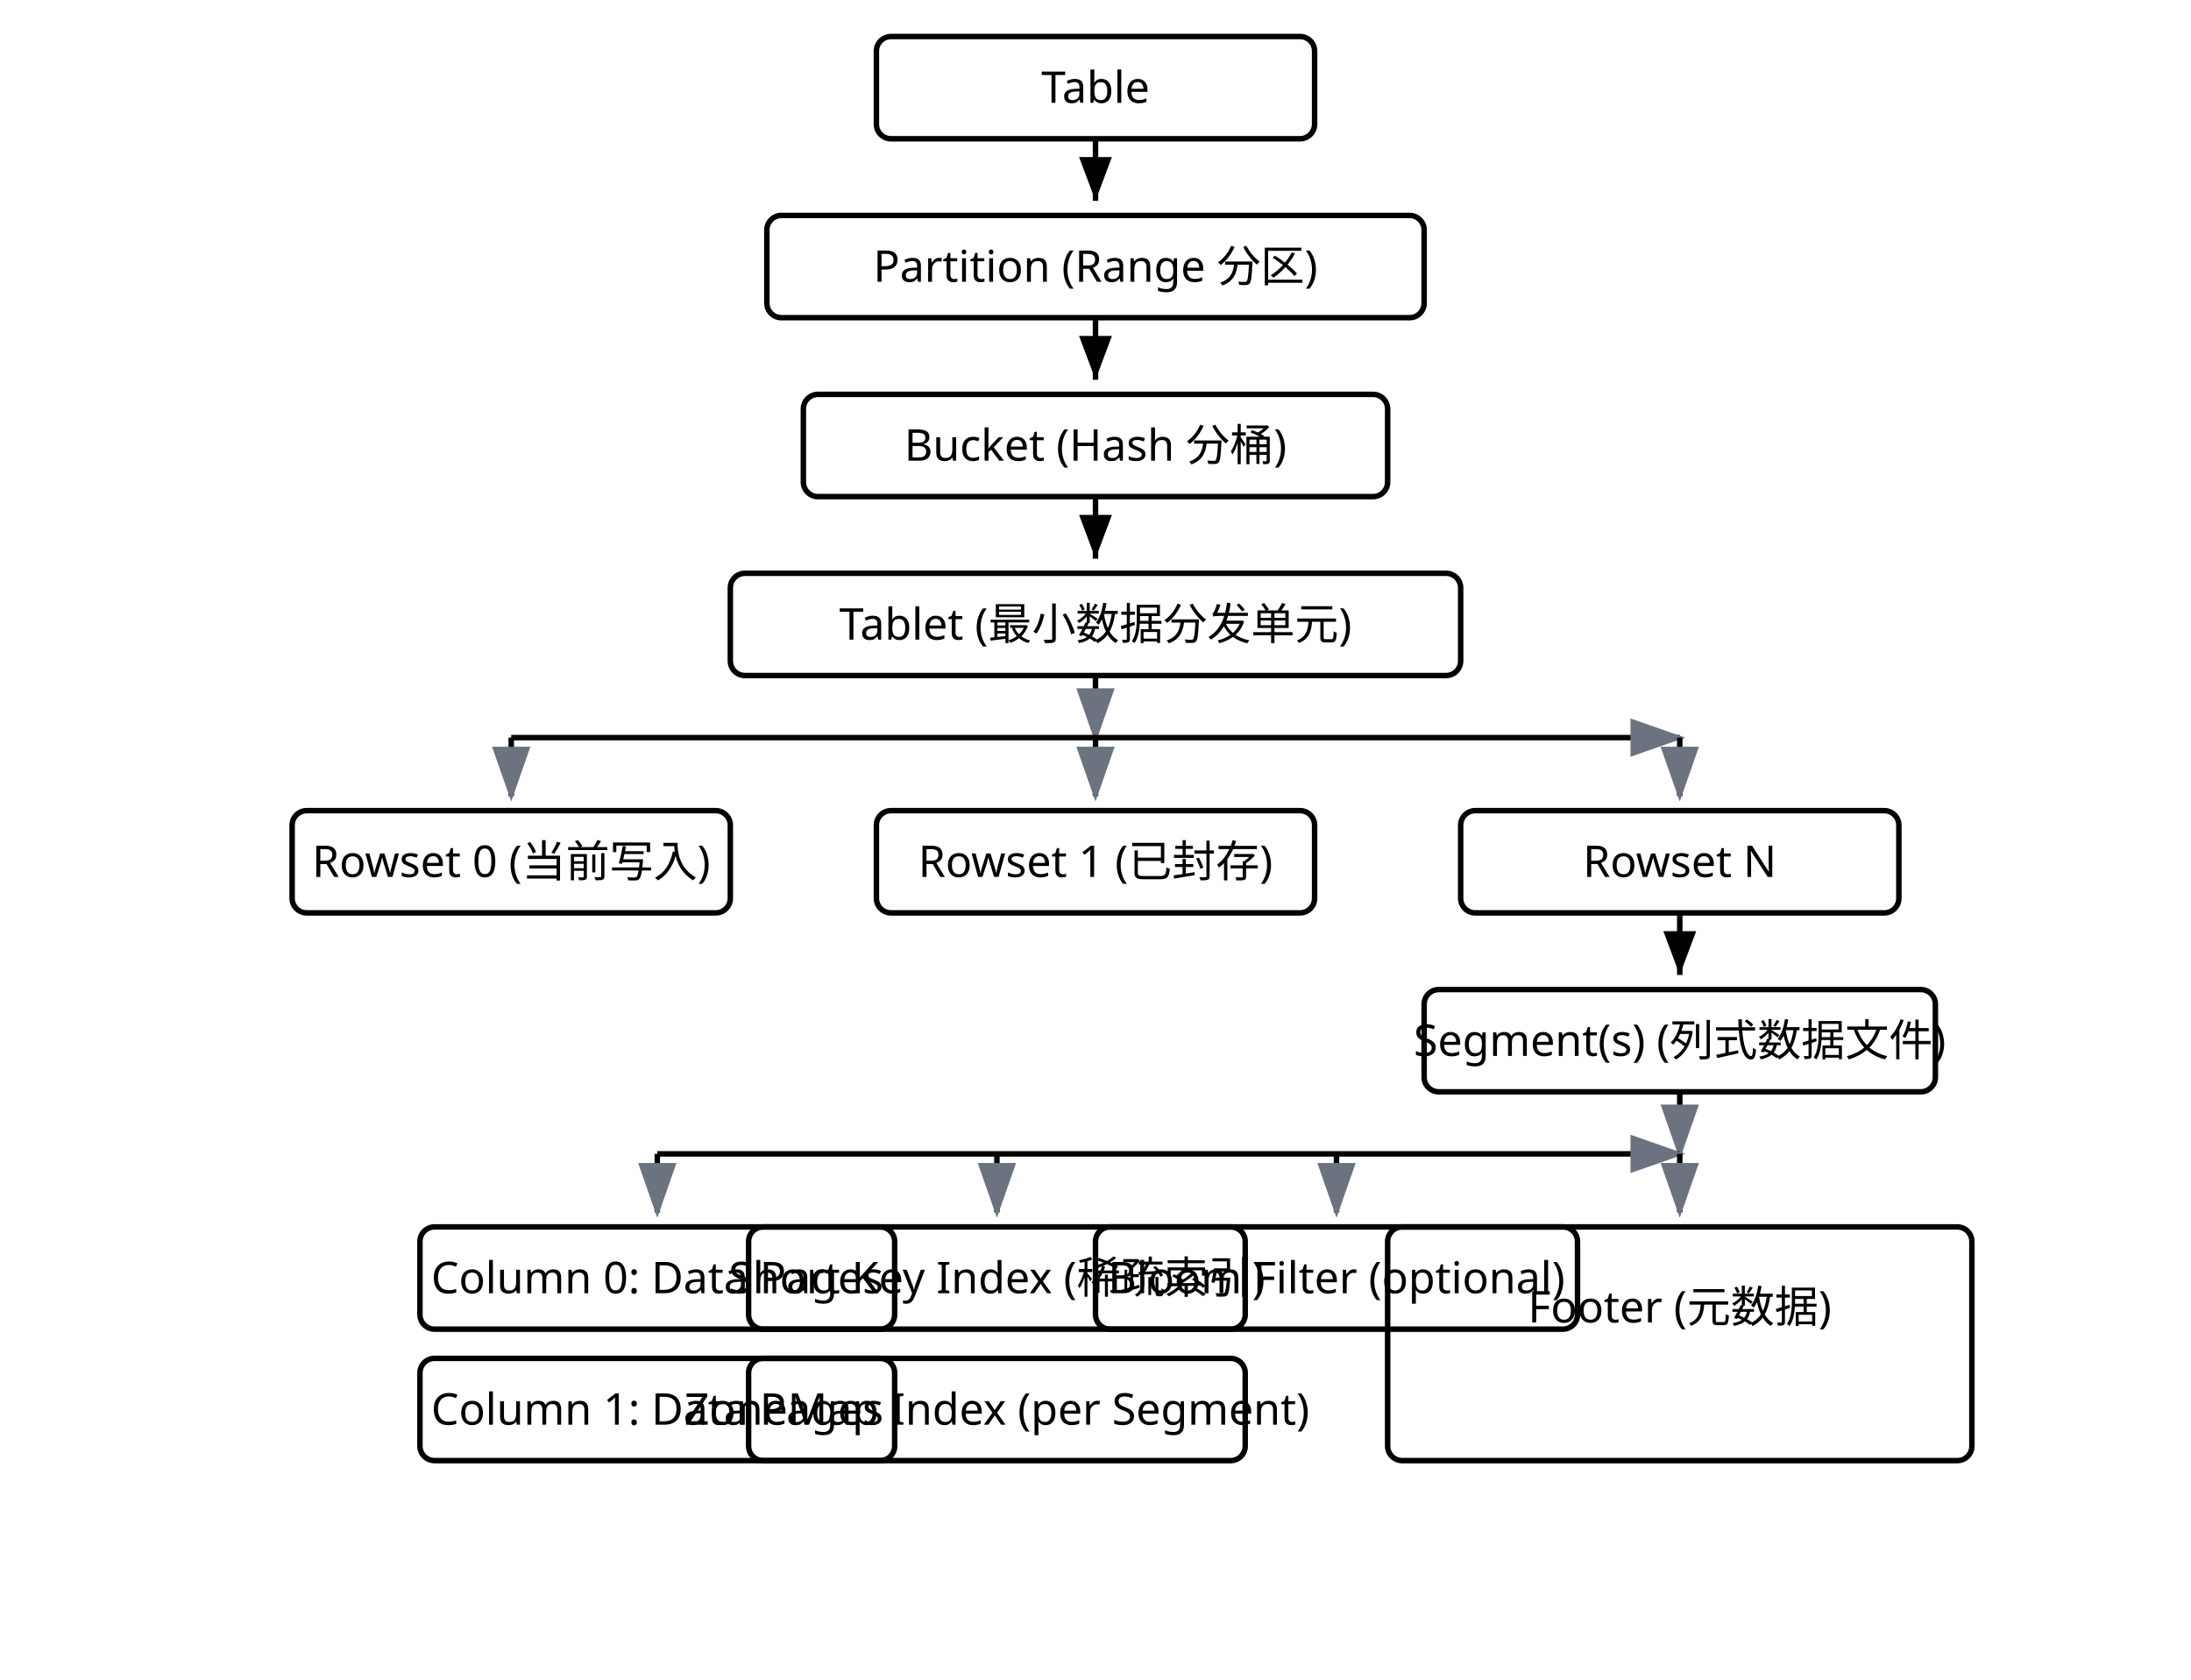
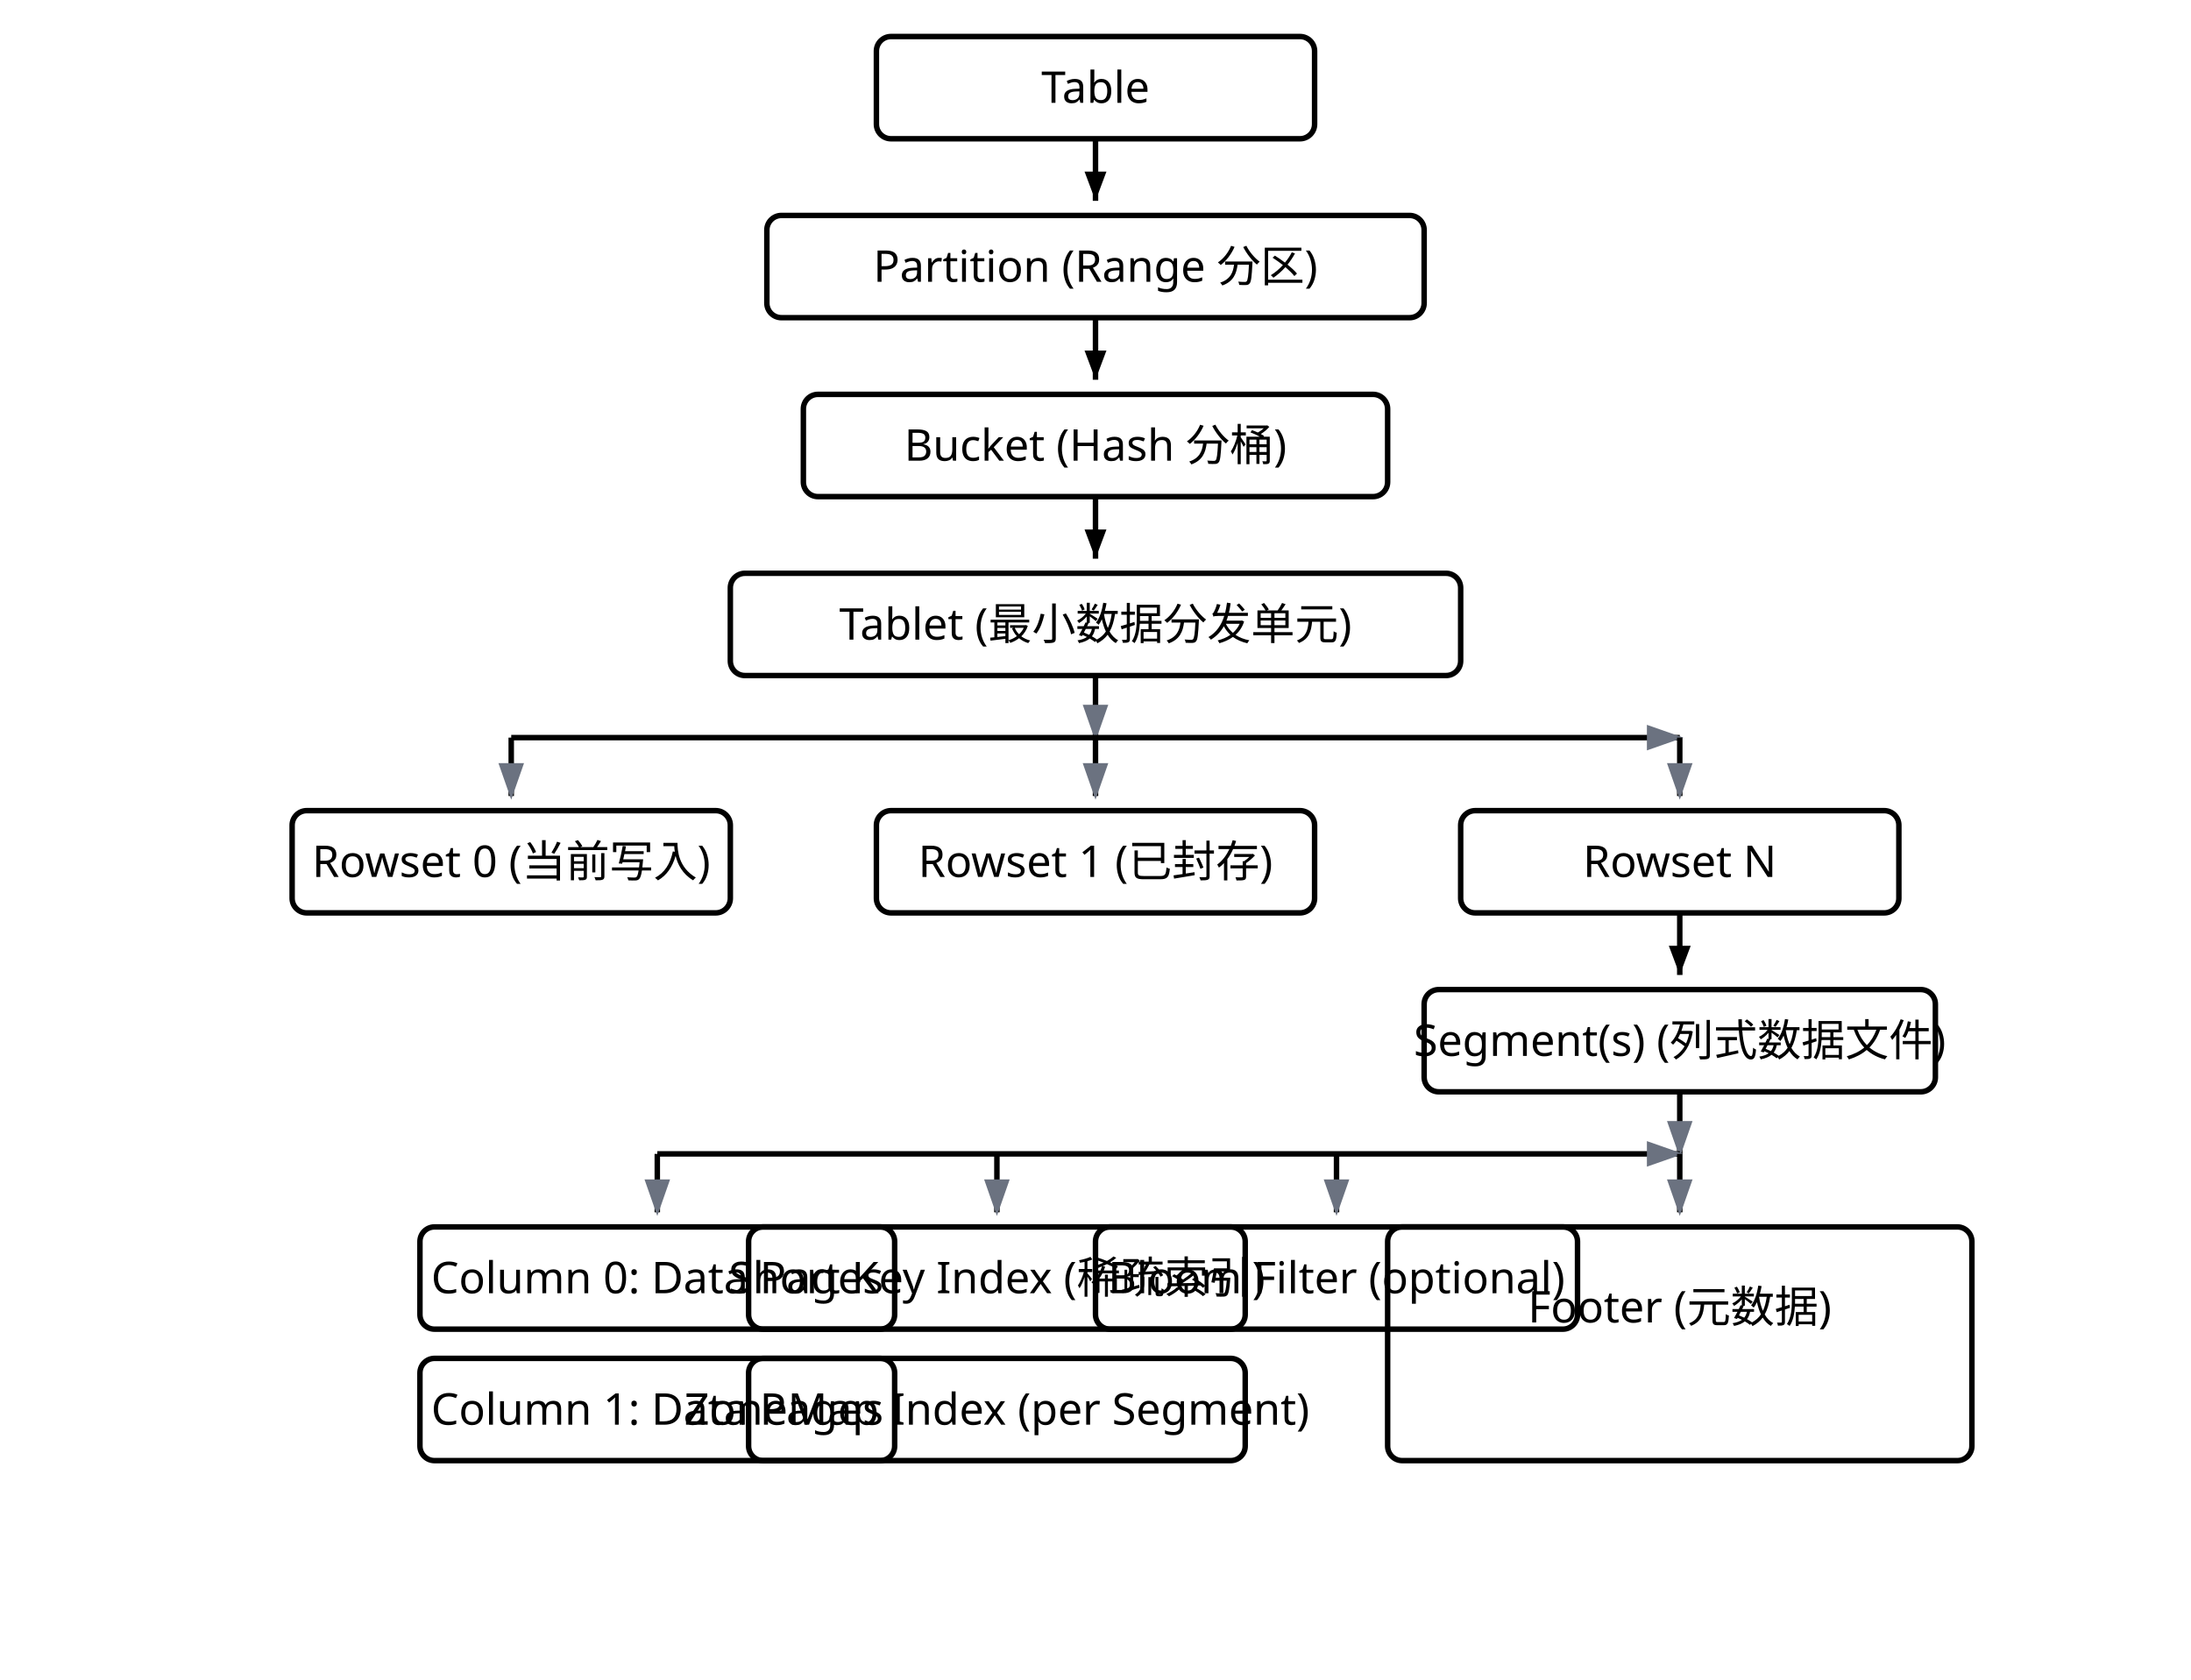
<svg xmlns="http://www.w3.org/2000/svg" viewBox="0 0 600 460">
  <defs>
-     <marker id="ar4" markerWidth="8" markerHeight="6" refX="8" refY="3" orient="auto">
+     <marker id="ar4" markerWidth="8" markerHeight="6" refX="8" refY="3" orient="auto" markerUnits="userSpaceOnUse" overflow="visible">
      <path d="M0,0 L8,3 L0,6 Z" fill="currentColor" />
    </marker>
-     <marker id="arrow-6b7280" markerWidth="10" markerHeight="7" refX="9" refY="3.5" orient="auto">
+     <marker id="arrow-6b7280" markerWidth="10" markerHeight="7" refX="9" refY="3.5" orient="auto" markerUnits="userSpaceOnUse" overflow="visible">
      <polygon points="0 0, 10 3.5, 0 7" fill="#6b7280" />
    </marker>
  </defs>
  <style>
    text { font-family: sans-serif; font-size: 12px; fill: currentColor; dominant-baseline: middle; text-anchor: middle; }
    line { stroke: currentColor; stroke-width: 1.5; }
    rect { fill: transparent; stroke: currentColor; stroke-width: 1.5; rx: 4; }
  </style>
  <rect x="240" y="10" width="120" height="28" />
  <text x="300" y="24">Table</text>
  <line x1="300" y1="38" x2="300" y2="55" marker-end="url(#ar4)" />
  <rect x="210" y="59" width="180" height="28" />
  <text x="300" y="73">Partition (Range 分区)</text>
  <line x1="300" y1="87" x2="300" y2="104" marker-end="url(#ar4)" />
  <rect x="220" y="108" width="160" height="28" />
  <text x="300" y="122">Bucket (Hash 分桶)</text>
  <line x1="300" y1="136" x2="300" y2="153" marker-end="url(#ar4)" />
  <rect x="200" y="157" width="200" height="28" />
  <text x="300" y="171">Tablet (最小数据分发单元)</text>
  <line x1="300" y1="185" x2="300" y2="202" marker-end="url(#arrow-6b7280)" />
  <line x1="140" y1="202" x2="460" y2="202" marker-end="url(#arrow-6b7280)" />
  <line x1="140" y1="202" x2="140" y2="218" marker-end="url(#arrow-6b7280)" />
  <line x1="300" y1="202" x2="300" y2="218" marker-end="url(#arrow-6b7280)" />
  <line x1="460" y1="202" x2="460" y2="218" marker-end="url(#arrow-6b7280)" />
  <rect x="80" y="222" width="120" height="28" />
  <text x="140" y="236">Rowset 0 (当前写入)</text>
  <rect x="240" y="222" width="120" height="28" />
  <text x="300" y="236">Rowset 1 (已封存)</text>
  <rect x="400" y="222" width="120" height="28" />
  <text x="460" y="236">Rowset N</text>
  <line x1="460" y1="250" x2="460" y2="267" marker-end="url(#ar4)" />
  <rect x="390" y="271" width="140" height="28" />
  <text x="460" y="285">Segment(s) (列式数据文件)</text>
  <line x1="460" y1="299" x2="460" y2="316" marker-end="url(#arrow-6b7280)" />
  <line x1="180" y1="316" x2="460" y2="316" marker-end="url(#arrow-6b7280)" />
  <line x1="180" y1="316" x2="180" y2="332" marker-end="url(#arrow-6b7280)" />
  <line x1="273" y1="316" x2="273" y2="332" marker-end="url(#arrow-6b7280)" />
  <line x1="366" y1="316" x2="366" y2="332" marker-end="url(#arrow-6b7280)" />
  <line x1="460" y1="316" x2="460" y2="332" marker-end="url(#arrow-6b7280)" />
  <rect x="115" y="336" width="130" height="28" />
  <text x="180" y="350" font-size="11px">Column 0: Data Pages</text>
  <rect x="115" y="372" width="130" height="28" />
  <text x="180" y="386" font-size="11px">Column 1: Data Pages</text>
  <rect x="205" y="336" width="136" height="28" />
  <text x="273" y="350" font-size="11px">Short Key Index (稀疏索引)</text>
  <rect x="205" y="372" width="136" height="28" />
  <text x="273" y="386" font-size="11px">ZoneMap Index (per Segment)</text>
  <rect x="300" y="336" width="132" height="28" />
  <text x="366" y="350" font-size="11px">Bloom Filter (optional)</text>
  <rect x="380" y="336" width="160" height="64" />
  <text x="460" y="358" font-size="11px">Footer (元数据)</text>
</svg>
